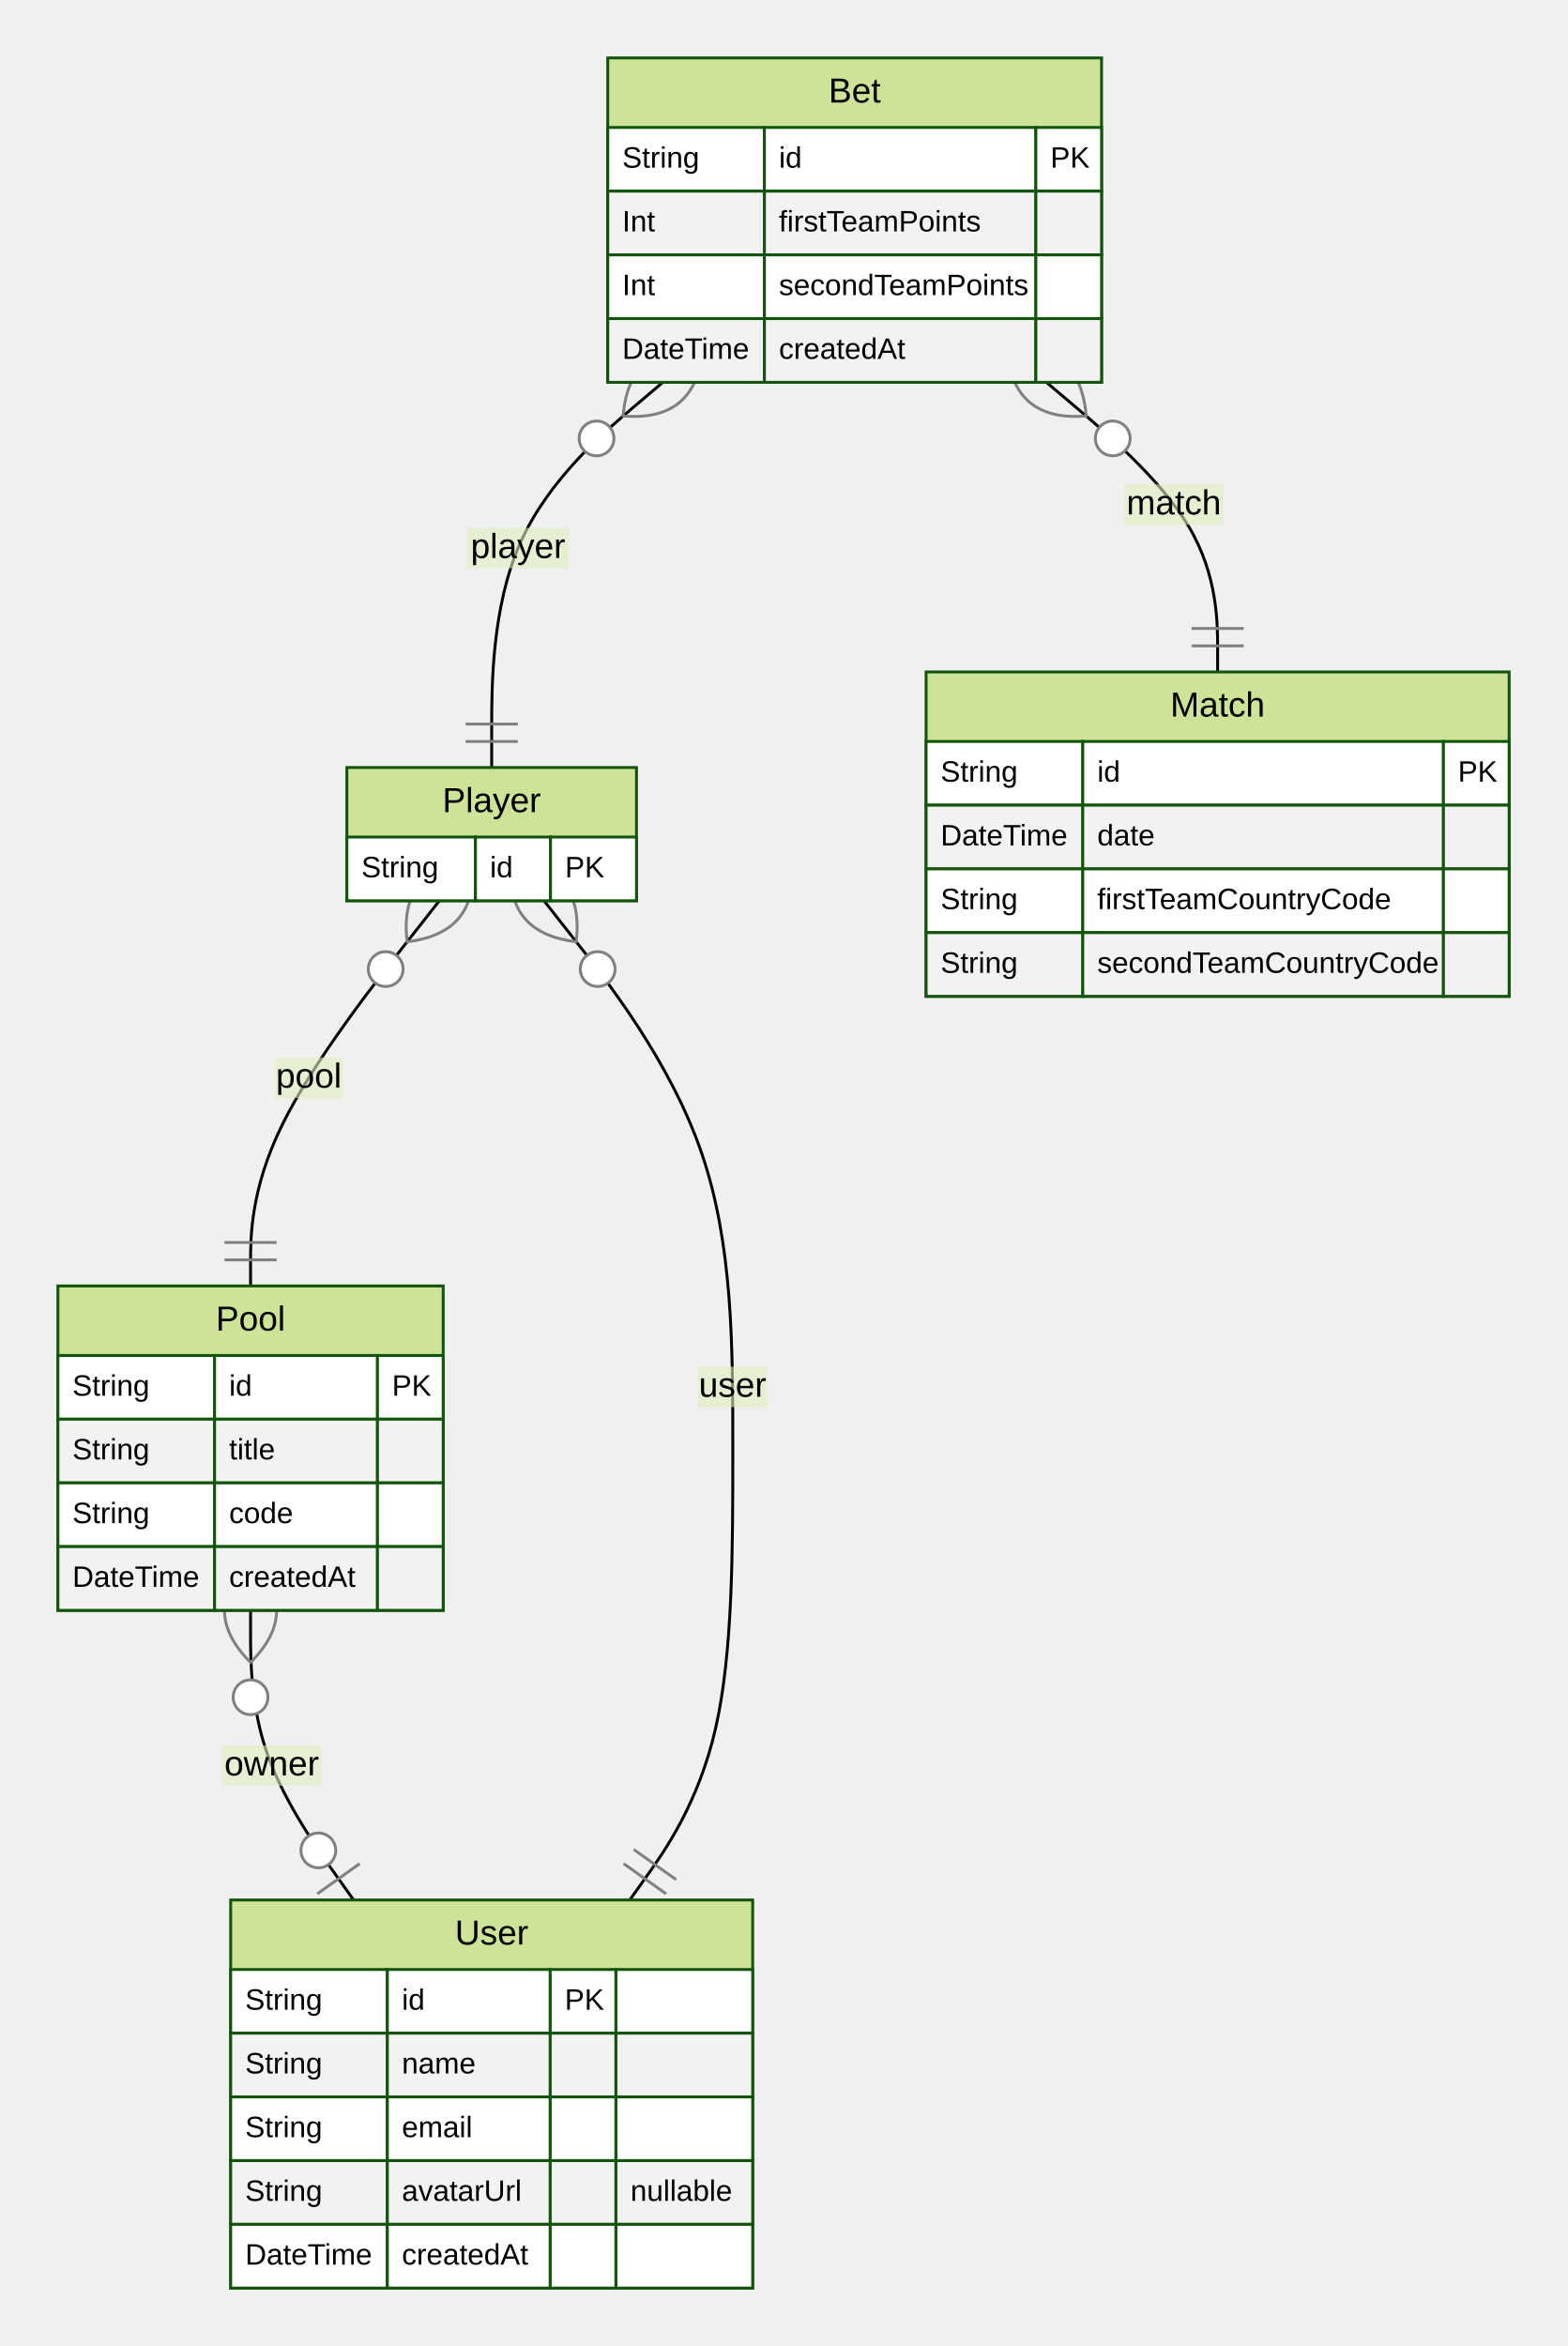
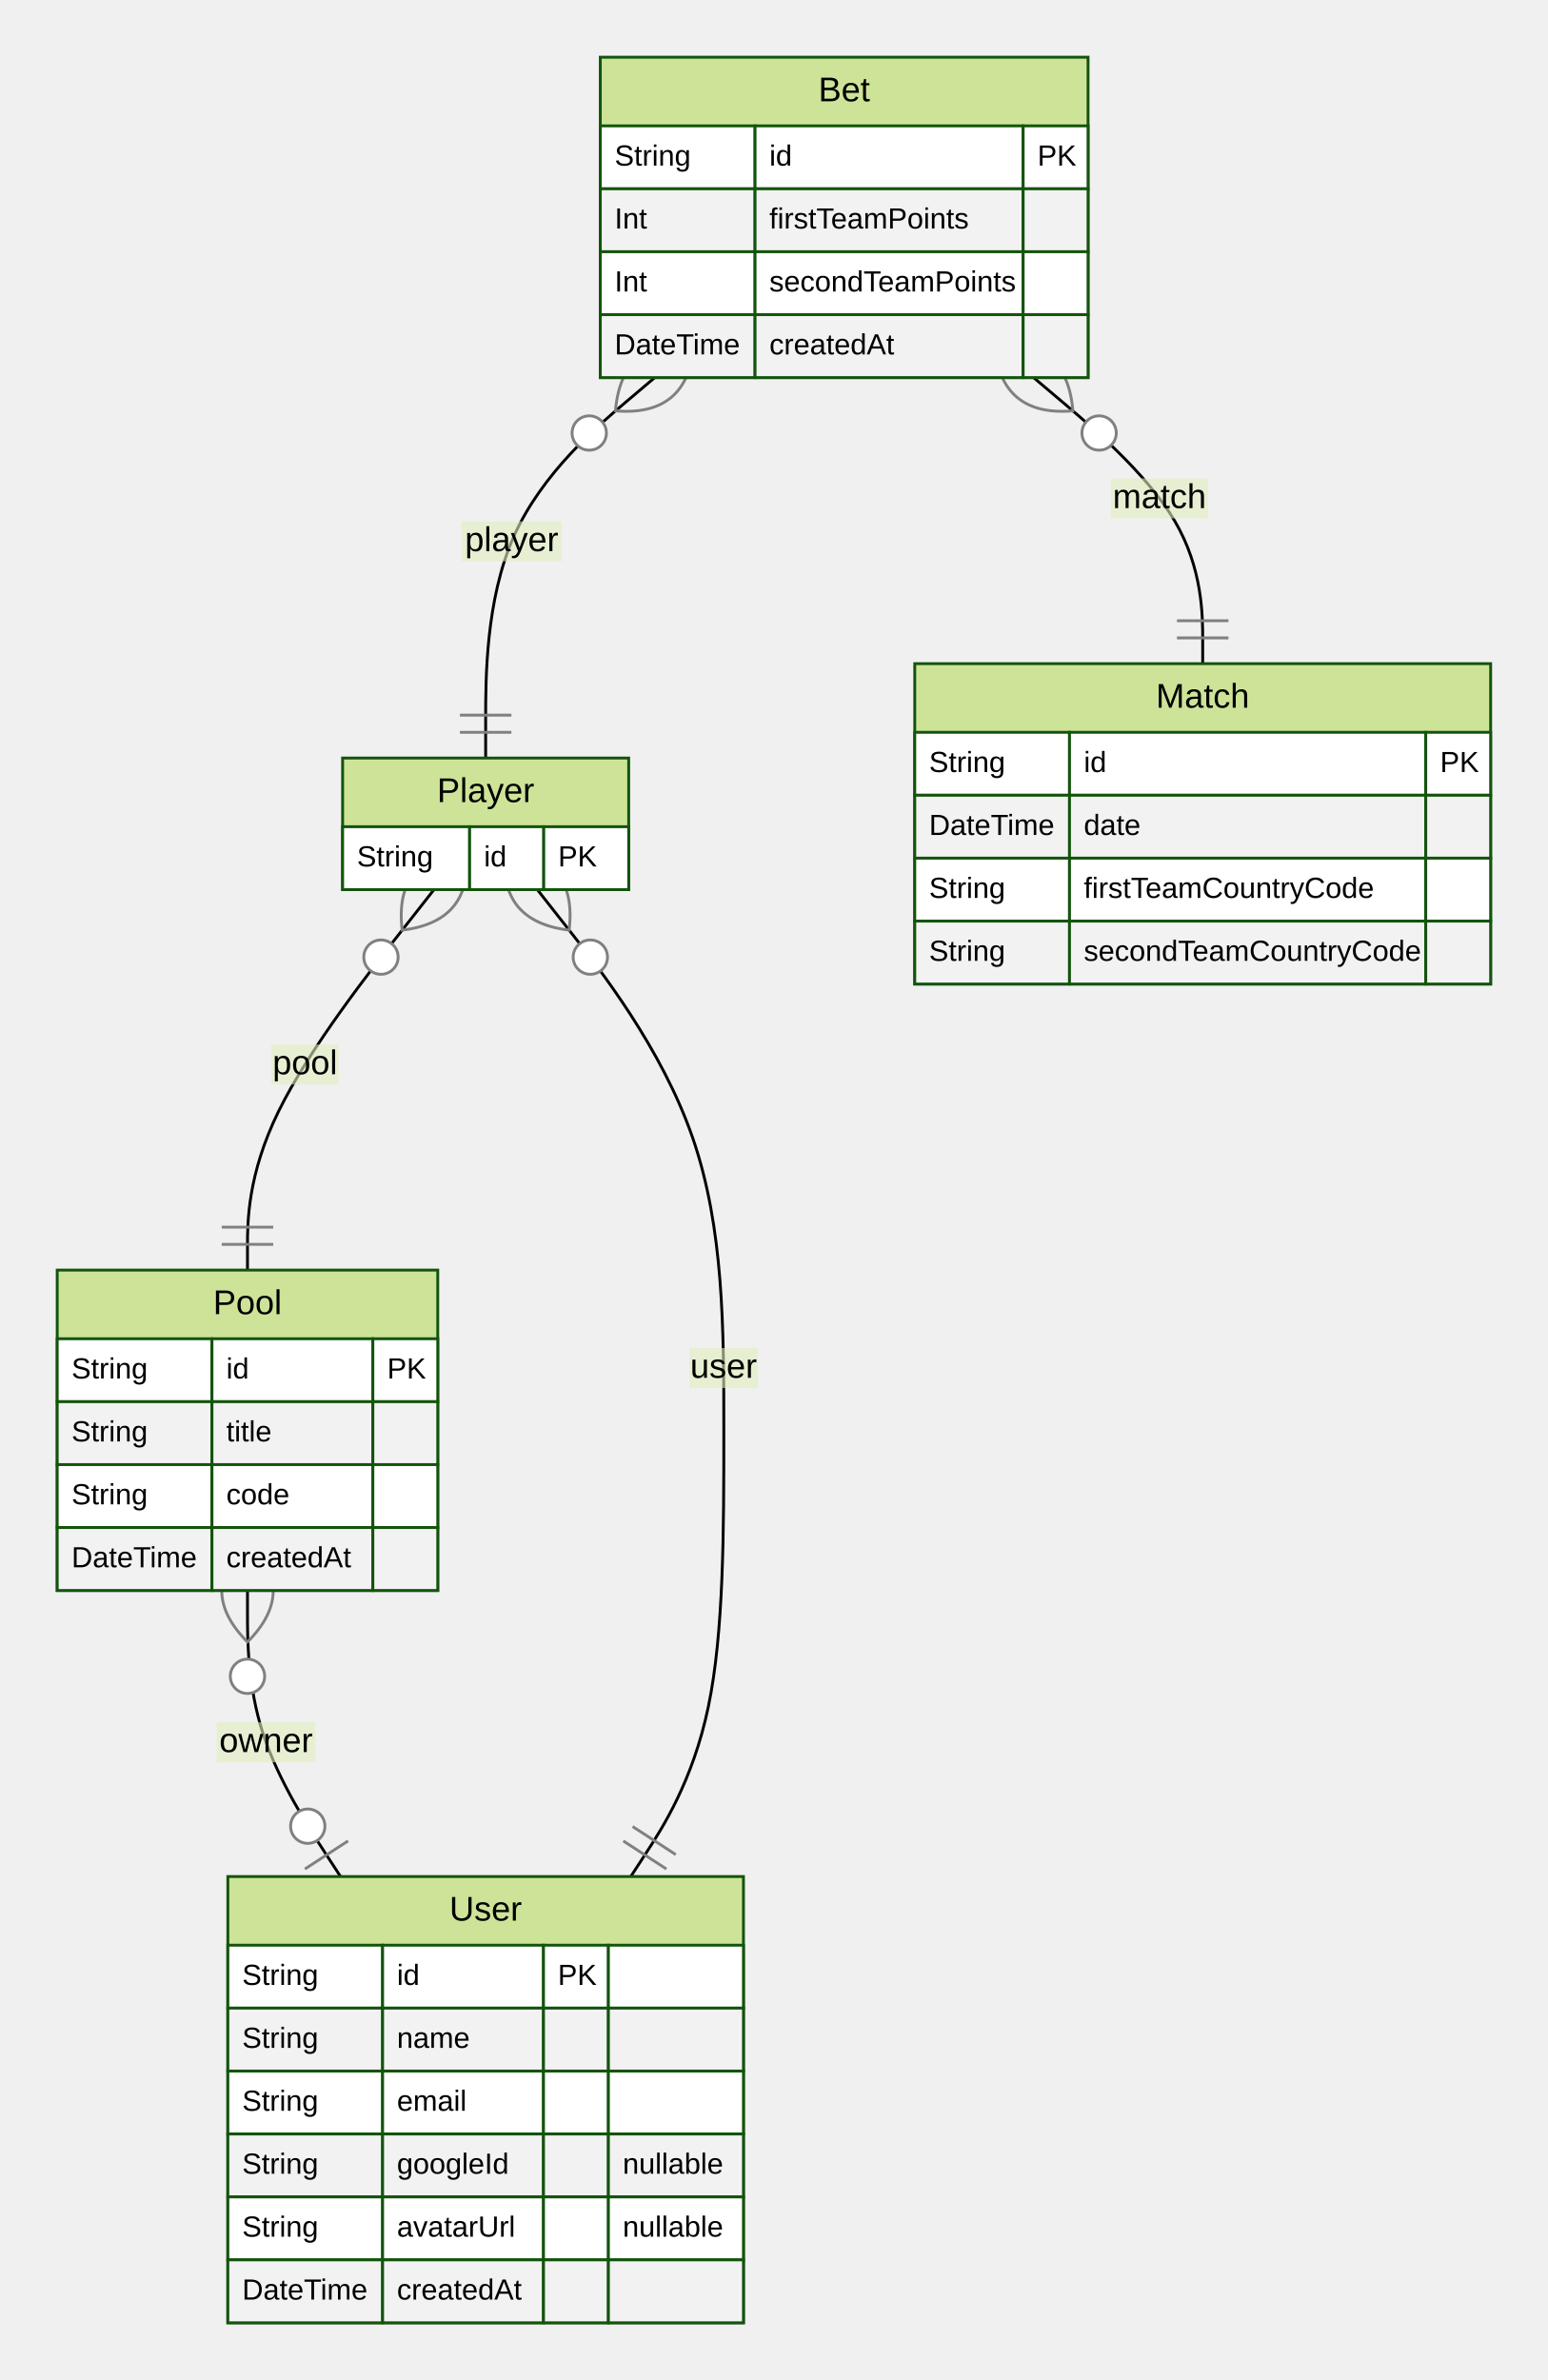
- <svg xmlns="http://www.w3.org/2000/svg" aria-labelledby="chart-title-mermaid-0 chart-desc-mermaid-0" role="img" viewBox="0 0 541.082 810" style="max-width: 541.082px; background-color: white;" width="100%" id="mermaid-0">
+ <svg xmlns="http://www.w3.org/2000/svg" aria-labelledby="chart-title-mermaid-0 chart-desc-mermaid-0" role="img" viewBox="0 0 541.082 832" style="max-width: 541.082px; background-color: white;" width="100%" id="mermaid-0">
  <style>#mermaid-0 {font-family:"trebuchet ms",verdana,arial,sans-serif;font-size:16px;fill:#000000;}#mermaid-0 .error-icon{fill:#552222;}#mermaid-0 .error-text{fill:#552222;stroke:#552222;}#mermaid-0 .edge-thickness-normal{stroke-width:2px;}#mermaid-0 .edge-thickness-thick{stroke-width:3.5px;}#mermaid-0 .edge-pattern-solid{stroke-dasharray:0;}#mermaid-0 .edge-pattern-dashed{stroke-dasharray:3;}#mermaid-0 .edge-pattern-dotted{stroke-dasharray:2;}#mermaid-0 .marker{fill:#000000;stroke:#000000;}#mermaid-0 .marker.cross{stroke:#000000;}#mermaid-0 svg{font-family:"trebuchet ms",verdana,arial,sans-serif;font-size:16px;}#mermaid-0 .entityBox{fill:#cde498;stroke:#13540c;}#mermaid-0 .attributeBoxOdd{fill:#ffffff;stroke:#13540c;}#mermaid-0 .attributeBoxEven{fill:#f2f2f2;stroke:#13540c;}#mermaid-0 .relationshipLabelBox{fill:hsl(78.158, 58.462%, 84.51%);opacity:0.7;background-color:hsl(78.158, 58.462%, 84.51%);}#mermaid-0 .relationshipLabelBox rect{opacity:0.5;}#mermaid-0 .relationshipLine{stroke:#000000;}#mermaid-0 :root{--mermaid-font-family:"trebuchet ms",verdana,arial,sans-serif;}</style>
  <g />
  <defs>
    <marker orient="auto" markerHeight="18" markerWidth="18" refY="9" refX="0" id="ONLY_ONE_START">
      <path d="M9,0 L9,18 M15,0 L15,18" fill="none" stroke="gray" />
    </marker>
  </defs>
  <defs>
    <marker orient="auto" markerHeight="18" markerWidth="18" refY="9" refX="18" id="ONLY_ONE_END">
      <path d="M3,0 L3,18 M9,0 L9,18" fill="none" stroke="gray" />
    </marker>
  </defs>
  <defs>
    <marker orient="auto" markerHeight="18" markerWidth="30" refY="9" refX="0" id="ZERO_OR_ONE_START">
      <circle r="6" cy="9" cx="21" fill="white" stroke="gray" />
      <path d="M9,0 L9,18" fill="none" stroke="gray" />
    </marker>
  </defs>
  <defs>
    <marker orient="auto" markerHeight="18" markerWidth="30" refY="9" refX="30" id="ZERO_OR_ONE_END">
      <circle r="6" cy="9" cx="9" fill="white" stroke="gray" />
      <path d="M21,0 L21,18" fill="none" stroke="gray" />
    </marker>
  </defs>
  <defs>
    <marker orient="auto" markerHeight="36" markerWidth="45" refY="18" refX="18" id="ONE_OR_MORE_START">
      <path d="M0,18 Q 18,0 36,18 Q 18,36 0,18 M42,9 L42,27" fill="none" stroke="gray" />
    </marker>
  </defs>
  <defs>
    <marker orient="auto" markerHeight="36" markerWidth="45" refY="18" refX="27" id="ONE_OR_MORE_END">
      <path d="M3,9 L3,27 M9,18 Q27,0 45,18 Q27,36 9,18" fill="none" stroke="gray" />
    </marker>
  </defs>
  <defs>
    <marker orient="auto" markerHeight="36" markerWidth="57" refY="18" refX="18" id="ZERO_OR_MORE_START">
      <circle r="6" cy="18" cx="48" fill="white" stroke="gray" />
      <path d="M0,18 Q18,0 36,18 Q18,36 0,18" fill="none" stroke="gray" />
    </marker>
  </defs>
  <defs>
    <marker orient="auto" markerHeight="36" markerWidth="57" refY="18" refX="39" id="ZERO_OR_MORE_END">
      <circle r="6" cy="18" cx="9" fill="white" stroke="gray" />
      <path d="M21,18 Q39,0 57,18 Q39,36 21,18" fill="none" stroke="gray" />
    </marker>
  </defs>
-   <path marker-start="url(#ZERO_OR_MORE_START)" marker-end="url(#ZERO_OR_ONE_END)" fill="none" stroke="gray" d="M86.513,556L86.513,564.333C86.513,572.667,86.513,589.333,92.443,606C98.373,622.667,110.233,639.333,116.163,647.667L122.093,656" class="er relationshipLine" />
-   <path marker-start="url(#ZERO_OR_MORE_START)" marker-end="url(#ONLY_ONE_END)" fill="none" stroke="gray" d="M187.835,311L198.7,324.833C209.565,338.667,231.296,366.333,242.161,397.833C253.026,429.333,253.026,464.667,253.026,500C253.026,535.333,253.026,570.667,247.096,596.667C241.167,622.667,229.307,639.333,223.377,647.667L217.447,656" class="er relationshipLine" />
+   <path marker-start="url(#ZERO_OR_MORE_START)" marker-end="url(#ZERO_OR_ONE_END)" fill="none" stroke="gray" d="M86.513,556L86.513,564.333C86.513,572.667,86.513,589.333,91.934,606C97.354,622.667,108.195,639.333,113.615,647.667L119.035,656" class="er relationshipLine" />
+   <path marker-start="url(#ZERO_OR_MORE_START)" marker-end="url(#ONLY_ONE_END)" fill="none" stroke="gray" d="M187.835,311L198.7,324.833C209.565,338.667,231.296,366.333,242.161,397.833C253.026,429.333,253.026,464.667,253.026,500C253.026,535.333,253.026,570.667,247.606,596.667C242.186,622.667,231.345,639.333,225.925,647.667L220.504,656" class="er relationshipLine" />
  <path marker-start="url(#ZERO_OR_MORE_START)" marker-end="url(#ONLY_ONE_END)" fill="none" stroke="gray" d="M151.705,311L140.839,324.833C129.974,338.667,108.244,366.333,97.378,388.5C86.513,410.667,86.513,427.333,86.513,435.667L86.513,444" class="er relationshipLine" />
  <path marker-start="url(#ZERO_OR_MORE_START)" marker-end="url(#ONLY_ONE_END)" fill="none" stroke="gray" d="M228.887,132L219.034,140.333C209.181,148.667,189.476,165.333,179.623,187.5C169.77,209.667,169.77,237.333,169.77,251.167L169.77,265" class="er relationshipLine" />
  <path marker-start="url(#ZERO_OR_MORE_START)" marker-end="url(#ONLY_ONE_END)" fill="none" stroke="gray" d="M361.309,132L371.162,140.333C381.015,148.667,400.72,165.333,410.573,182C420.426,198.667,420.426,215.333,420.426,223.667L420.426,232" class="er relationshipLine" />
  <g transform="translate(20,444 )" id="Pool">
    <rect height="112" width="133.026" y="0" x="0" stroke="gray" fill-opacity="100%" fill="honeydew" class="er entityBox" />
    <text transform="translate(66.51321,12)" style="font-family: &quot;trebuchet ms&quot;, verdana, arial, sans-serif;; font-size: 12px" text-anchor="middle" dominant-baseline="middle" y="0" x="0" id="entity-Pool" class="er entityLabel">Pool</text>
    <rect height="22" width="54.096" y="24" x="0" stroke="gray" fill-opacity="100%" fill="honeydew" class="er attributeBoxOdd" />
    <text transform="translate(5,35)" style="font-family: &quot;trebuchet ms&quot;, verdana, arial, sans-serif;; font-size: 10.2px" text-anchor="left" dominant-baseline="middle" y="0" x="0" id="entity-Pool-attr-1-type" class="er entityLabel">String</text>
    <rect height="22" width="56.243" y="24" x="54.096" stroke="gray" fill-opacity="100%" fill="honeydew" class="er attributeBoxOdd" />
    <text transform="translate(59.09555,35)" style="font-family: &quot;trebuchet ms&quot;, verdana, arial, sans-serif;; font-size: 10.2px" text-anchor="left" dominant-baseline="middle" y="0" x="0" id="entity-Pool-attr-1-name" class="er entityLabel">id</text>
    <rect height="22" width="22.688" y="24" x="110.339" stroke="gray" fill-opacity="100%" fill="honeydew" class="er attributeBoxOdd" />
    <text transform="translate(115.3387,35)" style="font-family: &quot;trebuchet ms&quot;, verdana, arial, sans-serif;; font-size: 10.2px" text-anchor="left" dominant-baseline="middle" y="0" x="0" id="entity-Pool-attr-1-key" class="er entityLabel">PK</text>
    <rect height="22" width="54.096" y="46" x="0" stroke="gray" fill-opacity="100%" fill="honeydew" class="er attributeBoxEven" />
    <text transform="translate(5,57)" style="font-family: &quot;trebuchet ms&quot;, verdana, arial, sans-serif;; font-size: 10.2px" text-anchor="left" dominant-baseline="middle" y="0" x="0" id="entity-Pool-attr-2-type" class="er entityLabel">String</text>
    <rect height="22" width="56.243" y="46" x="54.096" stroke="gray" fill-opacity="100%" fill="honeydew" class="er attributeBoxEven" />
    <text transform="translate(59.09555,57)" style="font-family: &quot;trebuchet ms&quot;, verdana, arial, sans-serif;; font-size: 10.2px" text-anchor="left" dominant-baseline="middle" y="0" x="0" id="entity-Pool-attr-2-name" class="er entityLabel">title</text>
    <rect height="22" width="22.688" y="46" x="110.339" stroke="gray" fill-opacity="100%" fill="honeydew" class="er attributeBoxEven" />
    <text transform="translate(115.3387,57)" style="font-family: &quot;trebuchet ms&quot;, verdana, arial, sans-serif;; font-size: 10.2px" text-anchor="left" dominant-baseline="middle" y="0" x="0" id="entity-Pool-attr-2-key" class="er entityLabel" />
    <rect height="22" width="54.096" y="68" x="0" stroke="gray" fill-opacity="100%" fill="honeydew" class="er attributeBoxOdd" />
    <text transform="translate(5,79)" style="font-family: &quot;trebuchet ms&quot;, verdana, arial, sans-serif;; font-size: 10.2px" text-anchor="left" dominant-baseline="middle" y="0" x="0" id="entity-Pool-attr-3-type" class="er entityLabel">String</text>
    <rect height="22" width="56.243" y="68" x="54.096" stroke="gray" fill-opacity="100%" fill="honeydew" class="er attributeBoxOdd" />
    <text transform="translate(59.09555,79)" style="font-family: &quot;trebuchet ms&quot;, verdana, arial, sans-serif;; font-size: 10.2px" text-anchor="left" dominant-baseline="middle" y="0" x="0" id="entity-Pool-attr-3-name" class="er entityLabel">code</text>
    <rect height="22" width="22.688" y="68" x="110.339" stroke="gray" fill-opacity="100%" fill="honeydew" class="er attributeBoxOdd" />
    <text transform="translate(115.3387,79)" style="font-family: &quot;trebuchet ms&quot;, verdana, arial, sans-serif;; font-size: 10.2px" text-anchor="left" dominant-baseline="middle" y="0" x="0" id="entity-Pool-attr-3-key" class="er entityLabel" />
    <rect height="22" width="54.096" y="90" x="0" stroke="gray" fill-opacity="100%" fill="honeydew" class="er attributeBoxEven" />
    <text transform="translate(5,101)" style="font-family: &quot;trebuchet ms&quot;, verdana, arial, sans-serif;; font-size: 10.2px" text-anchor="left" dominant-baseline="middle" y="0" x="0" id="entity-Pool-attr-4-type" class="er entityLabel">DateTime</text>
    <rect height="22" width="56.243" y="90" x="54.096" stroke="gray" fill-opacity="100%" fill="honeydew" class="er attributeBoxEven" />
    <text transform="translate(59.09555,101)" style="font-family: &quot;trebuchet ms&quot;, verdana, arial, sans-serif;; font-size: 10.2px" text-anchor="left" dominant-baseline="middle" y="0" x="0" id="entity-Pool-attr-4-name" class="er entityLabel">createdAt</text>
    <rect height="22" width="22.688" y="90" x="110.339" stroke="gray" fill-opacity="100%" fill="honeydew" class="er attributeBoxEven" />
    <text transform="translate(115.3387,101)" style="font-family: &quot;trebuchet ms&quot;, verdana, arial, sans-serif;; font-size: 10.2px" text-anchor="left" dominant-baseline="middle" y="0" x="0" id="entity-Pool-attr-4-key" class="er entityLabel" />
  </g>
  <g transform="translate(119.7698,265 )" id="Player">
    <rect height="46" width="100" y="0" x="0" stroke="gray" fill-opacity="100%" fill="honeydew" class="er entityBox" />
    <text transform="translate(50,12)" style="font-family: &quot;trebuchet ms&quot;, verdana, arial, sans-serif;; font-size: 12px" text-anchor="middle" dominant-baseline="middle" y="0" x="0" id="entity-Player" class="er entityLabel">Player</text>
    <rect height="22" width="44.399" y="24" x="0" stroke="gray" fill-opacity="100%" fill="honeydew" class="er attributeBoxOdd" />
    <text transform="translate(5,35)" style="font-family: &quot;trebuchet ms&quot;, verdana, arial, sans-serif;; font-size: 10.2px" text-anchor="left" dominant-baseline="middle" y="0" x="0" id="entity-Player-attr-1-type" class="er entityLabel">String</text>
    <rect height="22" width="25.911" y="24" x="44.399" stroke="gray" fill-opacity="100%" fill="honeydew" class="er attributeBoxOdd" />
    <text transform="translate(49.39862,35)" style="font-family: &quot;trebuchet ms&quot;, verdana, arial, sans-serif;; font-size: 10.2px" text-anchor="left" dominant-baseline="middle" y="0" x="0" id="entity-Player-attr-1-name" class="er entityLabel">id</text>
    <rect height="22" width="29.69" y="24" x="70.31" stroke="gray" fill-opacity="100%" fill="honeydew" class="er attributeBoxOdd" />
    <text transform="translate(75.30976,35)" style="font-family: &quot;trebuchet ms&quot;, verdana, arial, sans-serif;; font-size: 10.2px" text-anchor="left" dominant-baseline="middle" y="0" x="0" id="entity-Player-attr-1-key" class="er entityLabel">PK</text>
  </g>
  <g transform="translate(79.65034,656 )" id="User">
-     <rect height="134" width="180.239" y="0" x="0" stroke="gray" fill-opacity="100%" fill="honeydew" class="er entityBox" />
+     <rect height="156" width="180.239" y="0" x="0" stroke="gray" fill-opacity="100%" fill="honeydew" class="er entityBox" />
    <text transform="translate(90.11948,12)" style="font-family: &quot;trebuchet ms&quot;, verdana, arial, sans-serif;; font-size: 12px" text-anchor="middle" dominant-baseline="middle" y="0" x="0" id="entity-User" class="er entityLabel">User</text>
    <rect height="22" width="54.096" y="24" x="0" stroke="gray" fill-opacity="100%" fill="honeydew" class="er attributeBoxOdd" />
    <text transform="translate(5,35)" style="font-family: &quot;trebuchet ms&quot;, verdana, arial, sans-serif;; font-size: 10.2px" text-anchor="left" dominant-baseline="middle" y="0" x="0" id="entity-User-attr-1-type" class="er entityLabel">String</text>
    <rect height="22" width="56.243" y="24" x="54.096" stroke="gray" fill-opacity="100%" fill="honeydew" class="er attributeBoxOdd" />
    <text transform="translate(59.09555,35)" style="font-family: &quot;trebuchet ms&quot;, verdana, arial, sans-serif;; font-size: 10.2px" text-anchor="left" dominant-baseline="middle" y="0" x="0" id="entity-User-attr-1-name" class="er entityLabel">id</text>
    <rect height="22" width="22.688" y="24" x="110.339" stroke="gray" fill-opacity="100%" fill="honeydew" class="er attributeBoxOdd" />
    <text transform="translate(115.3387,35)" style="font-family: &quot;trebuchet ms&quot;, verdana, arial, sans-serif;; font-size: 10.2px" text-anchor="left" dominant-baseline="middle" y="0" x="0" id="entity-User-attr-1-key" class="er entityLabel">PK</text>
    <rect height="22" width="47.213" y="24" x="133.026" stroke="gray" fill-opacity="100%" fill="honeydew" class="er attributeBoxOdd" />
    <text transform="translate(138.0264,35)" style="font-family: &quot;trebuchet ms&quot;, verdana, arial, sans-serif;; font-size: 10.2px" text-anchor="left" dominant-baseline="middle" y="0" x="0" id="entity-User-attr-1-comment" class="er entityLabel" />
    <rect height="22" width="54.096" y="46" x="0" stroke="gray" fill-opacity="100%" fill="honeydew" class="er attributeBoxEven" />
    <text transform="translate(5,57)" style="font-family: &quot;trebuchet ms&quot;, verdana, arial, sans-serif;; font-size: 10.2px" text-anchor="left" dominant-baseline="middle" y="0" x="0" id="entity-User-attr-2-type" class="er entityLabel">String</text>
    <rect height="22" width="56.243" y="46" x="54.096" stroke="gray" fill-opacity="100%" fill="honeydew" class="er attributeBoxEven" />
    <text transform="translate(59.09555,57)" style="font-family: &quot;trebuchet ms&quot;, verdana, arial, sans-serif;; font-size: 10.2px" text-anchor="left" dominant-baseline="middle" y="0" x="0" id="entity-User-attr-2-name" class="er entityLabel">name</text>
    <rect height="22" width="22.688" y="46" x="110.339" stroke="gray" fill-opacity="100%" fill="honeydew" class="er attributeBoxEven" />
    <text transform="translate(115.3387,57)" style="font-family: &quot;trebuchet ms&quot;, verdana, arial, sans-serif;; font-size: 10.2px" text-anchor="left" dominant-baseline="middle" y="0" x="0" id="entity-User-attr-2-key" class="er entityLabel" />
    <rect height="22" width="47.213" y="46" x="133.026" stroke="gray" fill-opacity="100%" fill="honeydew" class="er attributeBoxEven" />
    <text transform="translate(138.0264,57)" style="font-family: &quot;trebuchet ms&quot;, verdana, arial, sans-serif;; font-size: 10.2px" text-anchor="left" dominant-baseline="middle" y="0" x="0" id="entity-User-attr-2-comment" class="er entityLabel" />
    <rect height="22" width="54.096" y="68" x="0" stroke="gray" fill-opacity="100%" fill="honeydew" class="er attributeBoxOdd" />
    <text transform="translate(5,79)" style="font-family: &quot;trebuchet ms&quot;, verdana, arial, sans-serif;; font-size: 10.2px" text-anchor="left" dominant-baseline="middle" y="0" x="0" id="entity-User-attr-3-type" class="er entityLabel">String</text>
    <rect height="22" width="56.243" y="68" x="54.096" stroke="gray" fill-opacity="100%" fill="honeydew" class="er attributeBoxOdd" />
    <text transform="translate(59.09555,79)" style="font-family: &quot;trebuchet ms&quot;, verdana, arial, sans-serif;; font-size: 10.2px" text-anchor="left" dominant-baseline="middle" y="0" x="0" id="entity-User-attr-3-name" class="er entityLabel">email</text>
    <rect height="22" width="22.688" y="68" x="110.339" stroke="gray" fill-opacity="100%" fill="honeydew" class="er attributeBoxOdd" />
    <text transform="translate(115.3387,79)" style="font-family: &quot;trebuchet ms&quot;, verdana, arial, sans-serif;; font-size: 10.2px" text-anchor="left" dominant-baseline="middle" y="0" x="0" id="entity-User-attr-3-key" class="er entityLabel" />
    <rect height="22" width="47.213" y="68" x="133.026" stroke="gray" fill-opacity="100%" fill="honeydew" class="er attributeBoxOdd" />
    <text transform="translate(138.0264,79)" style="font-family: &quot;trebuchet ms&quot;, verdana, arial, sans-serif;; font-size: 10.2px" text-anchor="left" dominant-baseline="middle" y="0" x="0" id="entity-User-attr-3-comment" class="er entityLabel" />
    <rect height="22" width="54.096" y="90" x="0" stroke="gray" fill-opacity="100%" fill="honeydew" class="er attributeBoxEven" />
    <text transform="translate(5,101)" style="font-family: &quot;trebuchet ms&quot;, verdana, arial, sans-serif;; font-size: 10.2px" text-anchor="left" dominant-baseline="middle" y="0" x="0" id="entity-User-attr-4-type" class="er entityLabel">String</text>
    <rect height="22" width="56.243" y="90" x="54.096" stroke="gray" fill-opacity="100%" fill="honeydew" class="er attributeBoxEven" />
-     <text transform="translate(59.09555,101)" style="font-family: &quot;trebuchet ms&quot;, verdana, arial, sans-serif;; font-size: 10.2px" text-anchor="left" dominant-baseline="middle" y="0" x="0" id="entity-User-attr-4-name" class="er entityLabel">avatarUrl</text>
+     <text transform="translate(59.09555,101)" style="font-family: &quot;trebuchet ms&quot;, verdana, arial, sans-serif;; font-size: 10.2px" text-anchor="left" dominant-baseline="middle" y="0" x="0" id="entity-User-attr-4-name" class="er entityLabel">googleId</text>
    <rect height="22" width="22.688" y="90" x="110.339" stroke="gray" fill-opacity="100%" fill="honeydew" class="er attributeBoxEven" />
    <text transform="translate(115.3387,101)" style="font-family: &quot;trebuchet ms&quot;, verdana, arial, sans-serif;; font-size: 10.2px" text-anchor="left" dominant-baseline="middle" y="0" x="0" id="entity-User-attr-4-key" class="er entityLabel" />
    <rect height="22" width="47.213" y="90" x="133.026" stroke="gray" fill-opacity="100%" fill="honeydew" class="er attributeBoxEven" />
    <text transform="translate(138.0264,101)" style="font-family: &quot;trebuchet ms&quot;, verdana, arial, sans-serif;; font-size: 10.2px" text-anchor="left" dominant-baseline="middle" y="0" x="0" id="entity-User-attr-4-comment" class="er entityLabel">nullable</text>
    <rect height="22" width="54.096" y="112" x="0" stroke="gray" fill-opacity="100%" fill="honeydew" class="er attributeBoxOdd" />
-     <text transform="translate(5,123)" style="font-family: &quot;trebuchet ms&quot;, verdana, arial, sans-serif;; font-size: 10.2px" text-anchor="left" dominant-baseline="middle" y="0" x="0" id="entity-User-attr-5-type" class="er entityLabel">DateTime</text>
+     <text transform="translate(5,123)" style="font-family: &quot;trebuchet ms&quot;, verdana, arial, sans-serif;; font-size: 10.2px" text-anchor="left" dominant-baseline="middle" y="0" x="0" id="entity-User-attr-5-type" class="er entityLabel">String</text>
    <rect height="22" width="56.243" y="112" x="54.096" stroke="gray" fill-opacity="100%" fill="honeydew" class="er attributeBoxOdd" />
-     <text transform="translate(59.09555,123)" style="font-family: &quot;trebuchet ms&quot;, verdana, arial, sans-serif;; font-size: 10.2px" text-anchor="left" dominant-baseline="middle" y="0" x="0" id="entity-User-attr-5-name" class="er entityLabel">createdAt</text>
+     <text transform="translate(59.09555,123)" style="font-family: &quot;trebuchet ms&quot;, verdana, arial, sans-serif;; font-size: 10.2px" text-anchor="left" dominant-baseline="middle" y="0" x="0" id="entity-User-attr-5-name" class="er entityLabel">avatarUrl</text>
    <rect height="22" width="22.688" y="112" x="110.339" stroke="gray" fill-opacity="100%" fill="honeydew" class="er attributeBoxOdd" />
    <text transform="translate(115.3387,123)" style="font-family: &quot;trebuchet ms&quot;, verdana, arial, sans-serif;; font-size: 10.2px" text-anchor="left" dominant-baseline="middle" y="0" x="0" id="entity-User-attr-5-key" class="er entityLabel" />
    <rect height="22" width="47.213" y="112" x="133.026" stroke="gray" fill-opacity="100%" fill="honeydew" class="er attributeBoxOdd" />
-     <text transform="translate(138.0264,123)" style="font-family: &quot;trebuchet ms&quot;, verdana, arial, sans-serif;; font-size: 10.2px" text-anchor="left" dominant-baseline="middle" y="0" x="0" id="entity-User-attr-5-comment" class="er entityLabel" />
+     <text transform="translate(138.0264,123)" style="font-family: &quot;trebuchet ms&quot;, verdana, arial, sans-serif;; font-size: 10.2px" text-anchor="left" dominant-baseline="middle" y="0" x="0" id="entity-User-attr-5-comment" class="er entityLabel">nullable</text>
+     <rect height="22" width="54.096" y="134" x="0" stroke="gray" fill-opacity="100%" fill="honeydew" class="er attributeBoxEven" />
+     <text transform="translate(5,145)" style="font-family: &quot;trebuchet ms&quot;, verdana, arial, sans-serif;; font-size: 10.2px" text-anchor="left" dominant-baseline="middle" y="0" x="0" id="entity-User-attr-6-type" class="er entityLabel">DateTime</text>
+     <rect height="22" width="56.243" y="134" x="54.096" stroke="gray" fill-opacity="100%" fill="honeydew" class="er attributeBoxEven" />
+     <text transform="translate(59.09555,145)" style="font-family: &quot;trebuchet ms&quot;, verdana, arial, sans-serif;; font-size: 10.2px" text-anchor="left" dominant-baseline="middle" y="0" x="0" id="entity-User-attr-6-name" class="er entityLabel">createdAt</text>
+     <rect height="22" width="22.688" y="134" x="110.339" stroke="gray" fill-opacity="100%" fill="honeydew" class="er attributeBoxEven" />
+     <text transform="translate(115.3387,145)" style="font-family: &quot;trebuchet ms&quot;, verdana, arial, sans-serif;; font-size: 10.2px" text-anchor="left" dominant-baseline="middle" y="0" x="0" id="entity-User-attr-6-key" class="er entityLabel" />
+     <rect height="22" width="47.213" y="134" x="133.026" stroke="gray" fill-opacity="100%" fill="honeydew" class="er attributeBoxEven" />
+     <text transform="translate(138.0264,145)" style="font-family: &quot;trebuchet ms&quot;, verdana, arial, sans-serif;; font-size: 10.2px" text-anchor="left" dominant-baseline="middle" y="0" x="0" id="entity-User-attr-6-comment" class="er entityLabel" />
  </g>
  <g transform="translate(319.7698,232 )" id="Match">
    <rect height="112" width="201.312" y="0" x="0" stroke="gray" fill-opacity="100%" fill="honeydew" class="er entityBox" />
    <text transform="translate(100.6562,12)" style="font-family: &quot;trebuchet ms&quot;, verdana, arial, sans-serif;; font-size: 12px" text-anchor="middle" dominant-baseline="middle" y="0" x="0" id="entity-Match" class="er entityLabel">Match</text>
    <rect height="22" width="54.096" y="24" x="0" stroke="gray" fill-opacity="100%" fill="honeydew" class="er attributeBoxOdd" />
    <text transform="translate(5,35)" style="font-family: &quot;trebuchet ms&quot;, verdana, arial, sans-serif;; font-size: 10.2px" text-anchor="left" dominant-baseline="middle" y="0" x="0" id="entity-Match-attr-1-type" class="er entityLabel">String</text>
    <rect height="22" width="124.529" y="24" x="54.096" stroke="gray" fill-opacity="100%" fill="honeydew" class="er attributeBoxOdd" />
    <text transform="translate(59.09555,35)" style="font-family: &quot;trebuchet ms&quot;, verdana, arial, sans-serif;; font-size: 10.2px" text-anchor="left" dominant-baseline="middle" y="0" x="0" id="entity-Match-attr-1-name" class="er entityLabel">id</text>
    <rect height="22" width="22.688" y="24" x="178.625" stroke="gray" fill-opacity="100%" fill="honeydew" class="er attributeBoxOdd" />
    <text transform="translate(183.6248,35)" style="font-family: &quot;trebuchet ms&quot;, verdana, arial, sans-serif;; font-size: 10.2px" text-anchor="left" dominant-baseline="middle" y="0" x="0" id="entity-Match-attr-1-key" class="er entityLabel">PK</text>
    <rect height="22" width="54.096" y="46" x="0" stroke="gray" fill-opacity="100%" fill="honeydew" class="er attributeBoxEven" />
    <text transform="translate(5,57)" style="font-family: &quot;trebuchet ms&quot;, verdana, arial, sans-serif;; font-size: 10.2px" text-anchor="left" dominant-baseline="middle" y="0" x="0" id="entity-Match-attr-2-type" class="er entityLabel">DateTime</text>
    <rect height="22" width="124.529" y="46" x="54.096" stroke="gray" fill-opacity="100%" fill="honeydew" class="er attributeBoxEven" />
    <text transform="translate(59.09555,57)" style="font-family: &quot;trebuchet ms&quot;, verdana, arial, sans-serif;; font-size: 10.2px" text-anchor="left" dominant-baseline="middle" y="0" x="0" id="entity-Match-attr-2-name" class="er entityLabel">date</text>
    <rect height="22" width="22.688" y="46" x="178.625" stroke="gray" fill-opacity="100%" fill="honeydew" class="er attributeBoxEven" />
    <text transform="translate(183.6248,57)" style="font-family: &quot;trebuchet ms&quot;, verdana, arial, sans-serif;; font-size: 10.2px" text-anchor="left" dominant-baseline="middle" y="0" x="0" id="entity-Match-attr-2-key" class="er entityLabel" />
    <rect height="22" width="54.096" y="68" x="0" stroke="gray" fill-opacity="100%" fill="honeydew" class="er attributeBoxOdd" />
    <text transform="translate(5,79)" style="font-family: &quot;trebuchet ms&quot;, verdana, arial, sans-serif;; font-size: 10.2px" text-anchor="left" dominant-baseline="middle" y="0" x="0" id="entity-Match-attr-3-type" class="er entityLabel">String</text>
    <rect height="22" width="124.529" y="68" x="54.096" stroke="gray" fill-opacity="100%" fill="honeydew" class="er attributeBoxOdd" />
    <text transform="translate(59.09555,79)" style="font-family: &quot;trebuchet ms&quot;, verdana, arial, sans-serif;; font-size: 10.2px" text-anchor="left" dominant-baseline="middle" y="0" x="0" id="entity-Match-attr-3-name" class="er entityLabel">firstTeamCountryCode</text>
    <rect height="22" width="22.688" y="68" x="178.625" stroke="gray" fill-opacity="100%" fill="honeydew" class="er attributeBoxOdd" />
    <text transform="translate(183.6248,79)" style="font-family: &quot;trebuchet ms&quot;, verdana, arial, sans-serif;; font-size: 10.2px" text-anchor="left" dominant-baseline="middle" y="0" x="0" id="entity-Match-attr-3-key" class="er entityLabel" />
    <rect height="22" width="54.096" y="90" x="0" stroke="gray" fill-opacity="100%" fill="honeydew" class="er attributeBoxEven" />
    <text transform="translate(5,101)" style="font-family: &quot;trebuchet ms&quot;, verdana, arial, sans-serif;; font-size: 10.2px" text-anchor="left" dominant-baseline="middle" y="0" x="0" id="entity-Match-attr-4-type" class="er entityLabel">String</text>
    <rect height="22" width="124.529" y="90" x="54.096" stroke="gray" fill-opacity="100%" fill="honeydew" class="er attributeBoxEven" />
    <text transform="translate(59.09555,101)" style="font-family: &quot;trebuchet ms&quot;, verdana, arial, sans-serif;; font-size: 10.2px" text-anchor="left" dominant-baseline="middle" y="0" x="0" id="entity-Match-attr-4-name" class="er entityLabel">secondTeamCountryCode</text>
    <rect height="22" width="22.688" y="90" x="178.625" stroke="gray" fill-opacity="100%" fill="honeydew" class="er attributeBoxEven" />
    <text transform="translate(183.6248,101)" style="font-family: &quot;trebuchet ms&quot;, verdana, arial, sans-serif;; font-size: 10.2px" text-anchor="left" dominant-baseline="middle" y="0" x="0" id="entity-Match-attr-4-key" class="er entityLabel" />
  </g>
  <g transform="translate(209.8457,20 )" id="Bet">
    <rect height="112" width="170.504" y="0" x="0" stroke="gray" fill-opacity="100%" fill="honeydew" class="er entityBox" />
    <text transform="translate(85.2522,12)" style="font-family: &quot;trebuchet ms&quot;, verdana, arial, sans-serif;; font-size: 12px" text-anchor="middle" dominant-baseline="middle" y="0" x="0" id="entity-Bet" class="er entityLabel">Bet</text>
    <rect height="22" width="54.096" y="24" x="0" stroke="gray" fill-opacity="100%" fill="honeydew" class="er attributeBoxOdd" />
    <text transform="translate(5,35)" style="font-family: &quot;trebuchet ms&quot;, verdana, arial, sans-serif;; font-size: 10.2px" text-anchor="left" dominant-baseline="middle" y="0" x="0" id="entity-Bet-attr-1-type" class="er entityLabel">String</text>
    <rect height="22" width="93.721" y="24" x="54.096" stroke="gray" fill-opacity="100%" fill="honeydew" class="er attributeBoxOdd" />
    <text transform="translate(59.09555,35)" style="font-family: &quot;trebuchet ms&quot;, verdana, arial, sans-serif;; font-size: 10.2px" text-anchor="left" dominant-baseline="middle" y="0" x="0" id="entity-Bet-attr-1-name" class="er entityLabel">id</text>
    <rect height="22" width="22.688" y="24" x="147.817" stroke="gray" fill-opacity="100%" fill="honeydew" class="er attributeBoxOdd" />
    <text transform="translate(152.8167,35)" style="font-family: &quot;trebuchet ms&quot;, verdana, arial, sans-serif;; font-size: 10.2px" text-anchor="left" dominant-baseline="middle" y="0" x="0" id="entity-Bet-attr-1-key" class="er entityLabel">PK</text>
    <rect height="22" width="54.096" y="46" x="0" stroke="gray" fill-opacity="100%" fill="honeydew" class="er attributeBoxEven" />
    <text transform="translate(5,57)" style="font-family: &quot;trebuchet ms&quot;, verdana, arial, sans-serif;; font-size: 10.2px" text-anchor="left" dominant-baseline="middle" y="0" x="0" id="entity-Bet-attr-2-type" class="er entityLabel">Int</text>
    <rect height="22" width="93.721" y="46" x="54.096" stroke="gray" fill-opacity="100%" fill="honeydew" class="er attributeBoxEven" />
    <text transform="translate(59.09555,57)" style="font-family: &quot;trebuchet ms&quot;, verdana, arial, sans-serif;; font-size: 10.2px" text-anchor="left" dominant-baseline="middle" y="0" x="0" id="entity-Bet-attr-2-name" class="er entityLabel">firstTeamPoints</text>
    <rect height="22" width="22.688" y="46" x="147.817" stroke="gray" fill-opacity="100%" fill="honeydew" class="er attributeBoxEven" />
    <text transform="translate(152.8167,57)" style="font-family: &quot;trebuchet ms&quot;, verdana, arial, sans-serif;; font-size: 10.2px" text-anchor="left" dominant-baseline="middle" y="0" x="0" id="entity-Bet-attr-2-key" class="er entityLabel" />
    <rect height="22" width="54.096" y="68" x="0" stroke="gray" fill-opacity="100%" fill="honeydew" class="er attributeBoxOdd" />
    <text transform="translate(5,79)" style="font-family: &quot;trebuchet ms&quot;, verdana, arial, sans-serif;; font-size: 10.2px" text-anchor="left" dominant-baseline="middle" y="0" x="0" id="entity-Bet-attr-3-type" class="er entityLabel">Int</text>
    <rect height="22" width="93.721" y="68" x="54.096" stroke="gray" fill-opacity="100%" fill="honeydew" class="er attributeBoxOdd" />
    <text transform="translate(59.09555,79)" style="font-family: &quot;trebuchet ms&quot;, verdana, arial, sans-serif;; font-size: 10.2px" text-anchor="left" dominant-baseline="middle" y="0" x="0" id="entity-Bet-attr-3-name" class="er entityLabel">secondTeamPoints</text>
    <rect height="22" width="22.688" y="68" x="147.817" stroke="gray" fill-opacity="100%" fill="honeydew" class="er attributeBoxOdd" />
    <text transform="translate(152.8167,79)" style="font-family: &quot;trebuchet ms&quot;, verdana, arial, sans-serif;; font-size: 10.2px" text-anchor="left" dominant-baseline="middle" y="0" x="0" id="entity-Bet-attr-3-key" class="er entityLabel" />
    <rect height="22" width="54.096" y="90" x="0" stroke="gray" fill-opacity="100%" fill="honeydew" class="er attributeBoxEven" />
    <text transform="translate(5,101)" style="font-family: &quot;trebuchet ms&quot;, verdana, arial, sans-serif;; font-size: 10.2px" text-anchor="left" dominant-baseline="middle" y="0" x="0" id="entity-Bet-attr-4-type" class="er entityLabel">DateTime</text>
    <rect height="22" width="93.721" y="90" x="54.096" stroke="gray" fill-opacity="100%" fill="honeydew" class="er attributeBoxEven" />
    <text transform="translate(59.09555,101)" style="font-family: &quot;trebuchet ms&quot;, verdana, arial, sans-serif;; font-size: 10.2px" text-anchor="left" dominant-baseline="middle" y="0" x="0" id="entity-Bet-attr-4-name" class="er entityLabel">createdAt</text>
    <rect height="22" width="22.688" y="90" x="147.817" stroke="gray" fill-opacity="100%" fill="honeydew" class="er attributeBoxEven" />
    <text transform="translate(152.8167,101)" style="font-family: &quot;trebuchet ms&quot;, verdana, arial, sans-serif;; font-size: 10.2px" text-anchor="left" dominant-baseline="middle" y="0" x="0" id="entity-Bet-attr-4-key" class="er entityLabel" />
  </g>
-   <rect fill-opacity="85%" fill="white" height="14" width="34.471" y="602.592" x="76.574" class="er relationshipLabelBox" />
-   <text style="font-family: &quot;trebuchet ms&quot;, verdana, arial, sans-serif;; font-size: 12px" dominant-baseline="middle" text-anchor="middle" y="609.592" x="93.81" id="rel1" class="er relationshipLabel">owner</text>
-   <rect fill-opacity="85%" fill="white" height="14" width="23.959" y="471.862" x="240.96" class="er relationshipLabelBox" />
-   <text style="font-family: &quot;trebuchet ms&quot;, verdana, arial, sans-serif;; font-size: 12px" dominant-baseline="middle" text-anchor="middle" y="478.862" x="252.94" id="rel2" class="er relationshipLabel">user</text>
+   <rect fill-opacity="85%" fill="white" height="14" width="34.471" y="602.078" x="75.759" class="er relationshipLabelBox" />
+   <text style="font-family: &quot;trebuchet ms&quot;, verdana, arial, sans-serif;; font-size: 12px" dominant-baseline="middle" text-anchor="middle" y="609.078" x="92.994" id="rel1" class="er relationshipLabel">owner</text>
+   <rect fill-opacity="85%" fill="white" height="14" width="23.959" y="471.248" x="240.952" class="er relationshipLabelBox" />
+   <text style="font-family: &quot;trebuchet ms&quot;, verdana, arial, sans-serif;; font-size: 12px" dominant-baseline="middle" text-anchor="middle" y="478.248" x="252.932" id="rel2" class="er relationshipLabel">user</text>
  <rect fill-opacity="85%" fill="white" height="14" width="23.564" y="365.133" x="94.824" class="er relationshipLabelBox" />
  <text style="font-family: &quot;trebuchet ms&quot;, verdana, arial, sans-serif;; font-size: 12px" dominant-baseline="middle" text-anchor="middle" y="372.133" x="106.606" id="rel3" class="er relationshipLabel">pool</text>
  <rect fill-opacity="85%" fill="white" height="14" width="34.992" y="182.256" x="161.371" class="er relationshipLabelBox" />
  <text style="font-family: &quot;trebuchet ms&quot;, verdana, arial, sans-serif;; font-size: 12px" dominant-baseline="middle" text-anchor="middle" y="189.256" x="178.867" id="rel4" class="er relationshipLabel">player</text>
  <rect fill-opacity="85%" fill="white" height="14" width="33.965" y="167.222" x="388.328" class="er relationshipLabelBox" />
  <text style="font-family: &quot;trebuchet ms&quot;, verdana, arial, sans-serif;; font-size: 12px" dominant-baseline="middle" text-anchor="middle" y="174.222" x="405.31" id="rel5" class="er relationshipLabel">match</text>
</svg>
